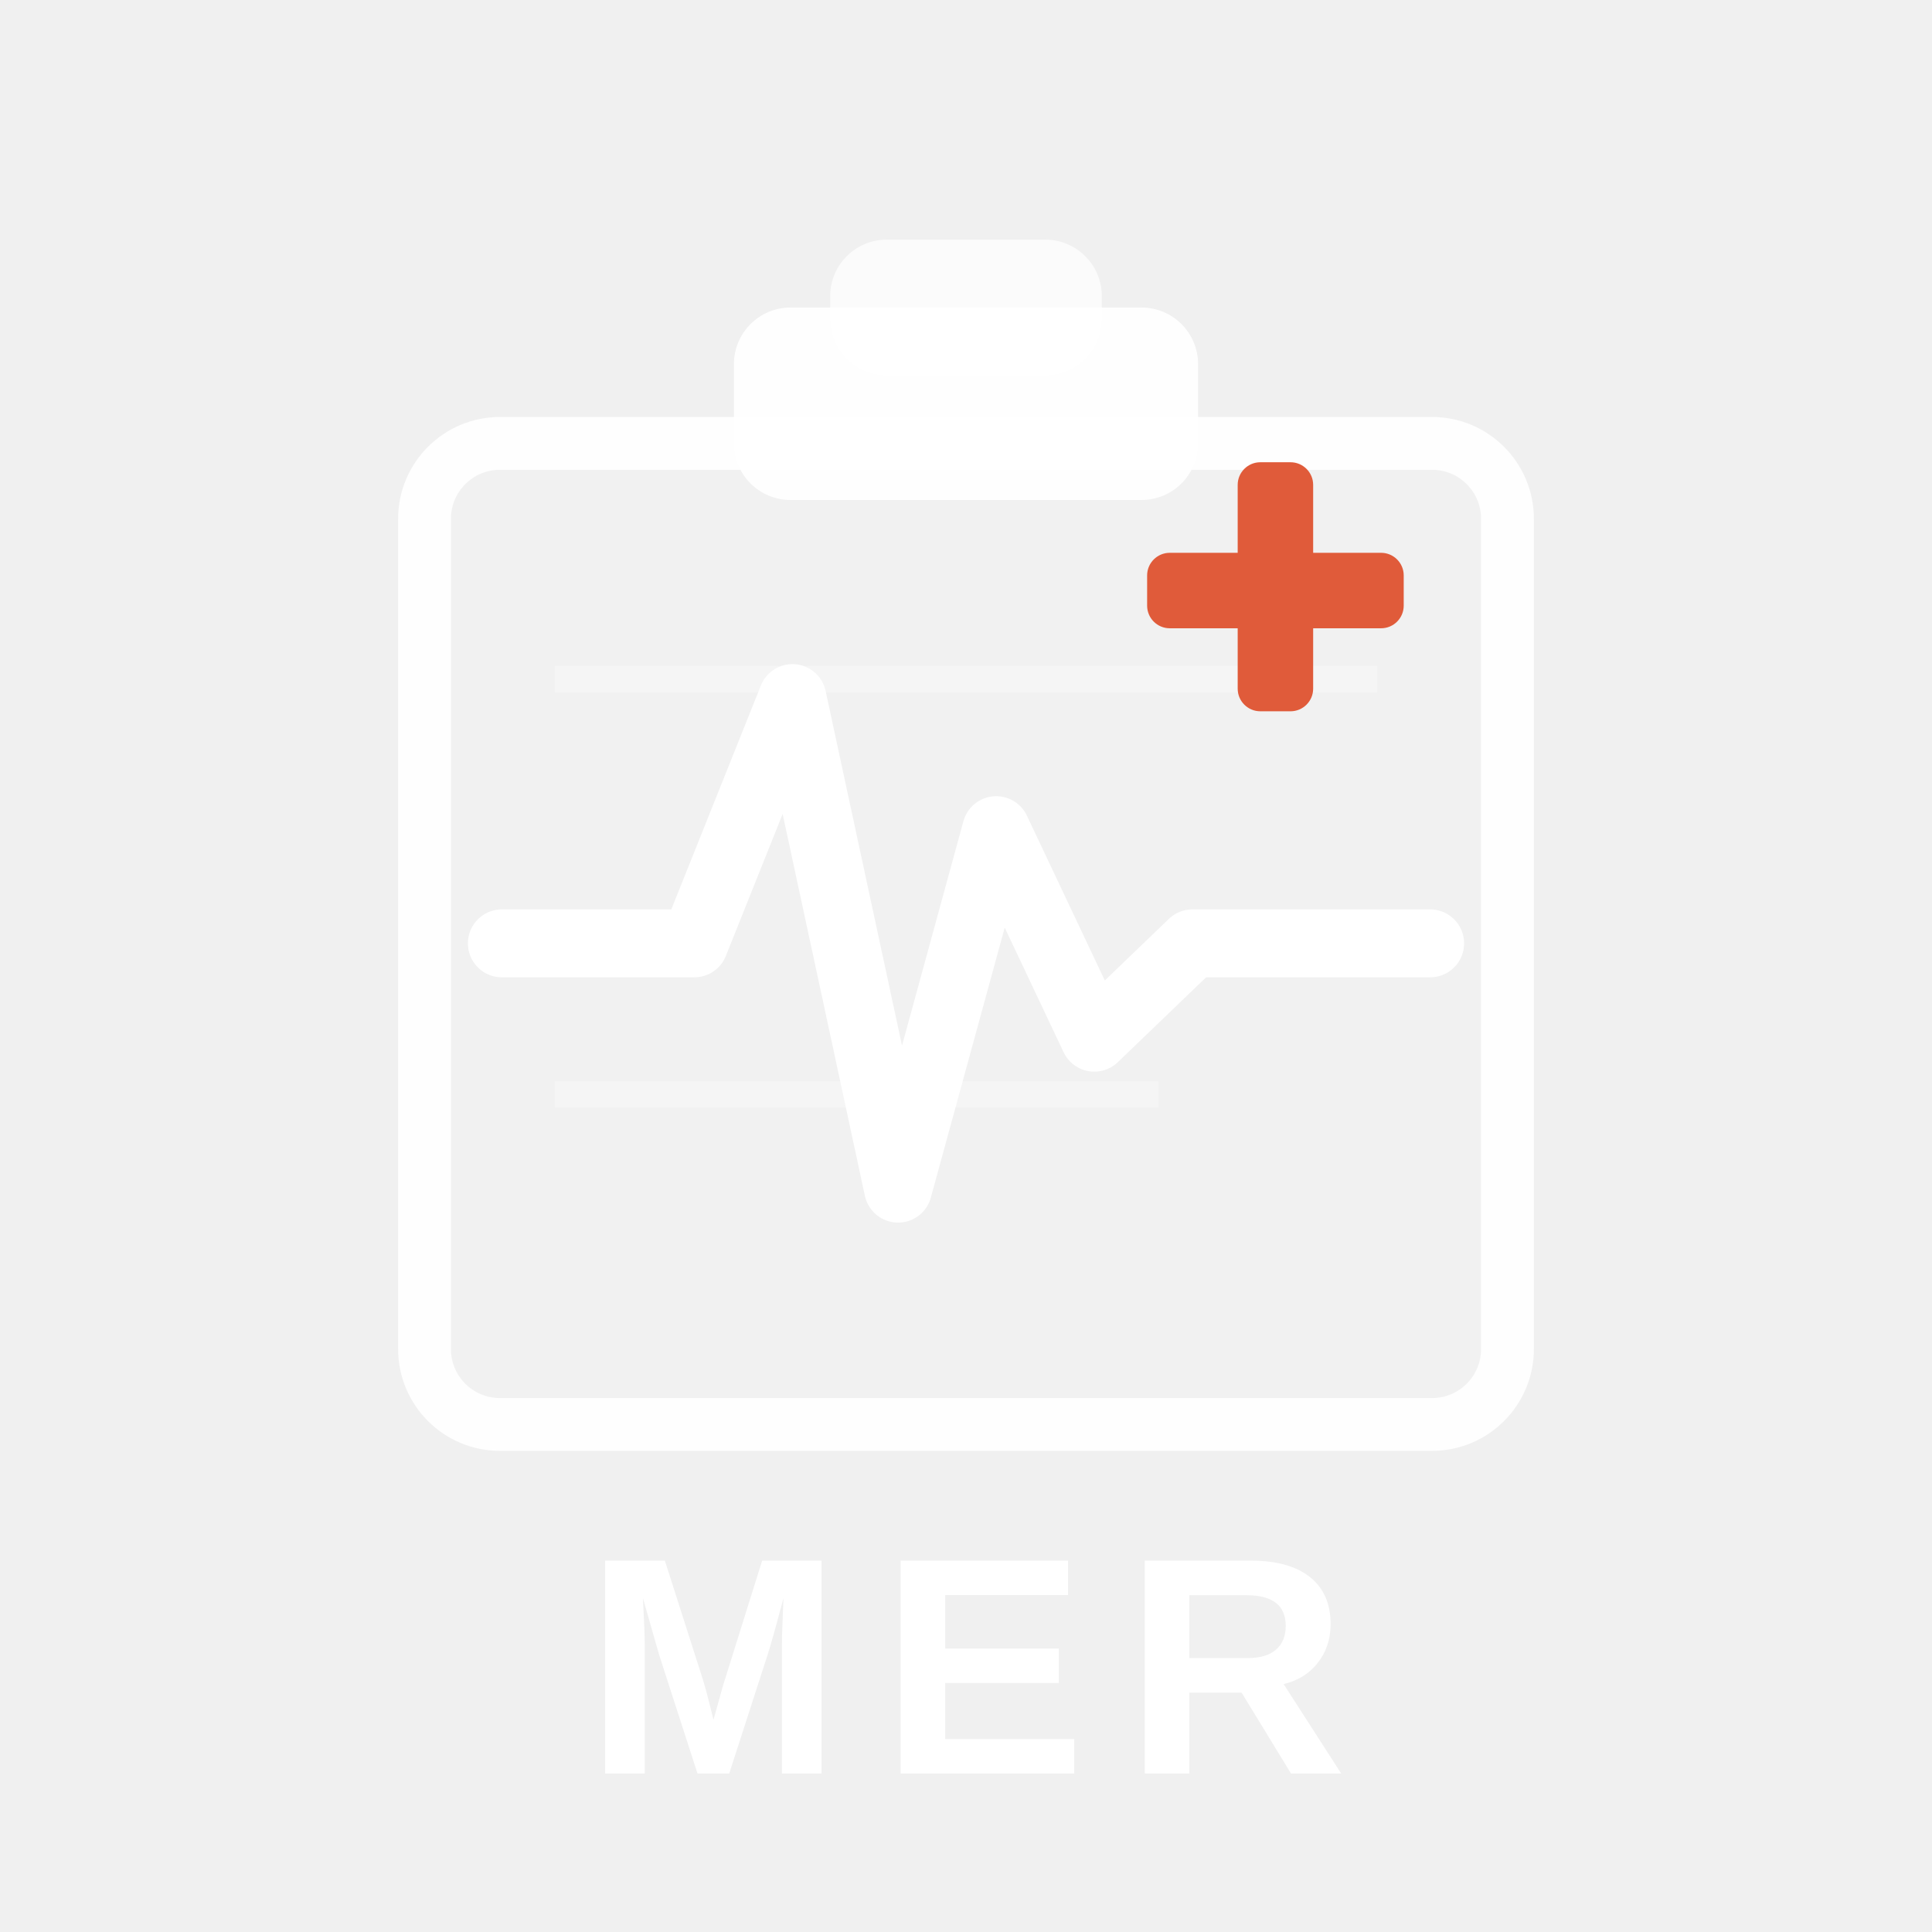
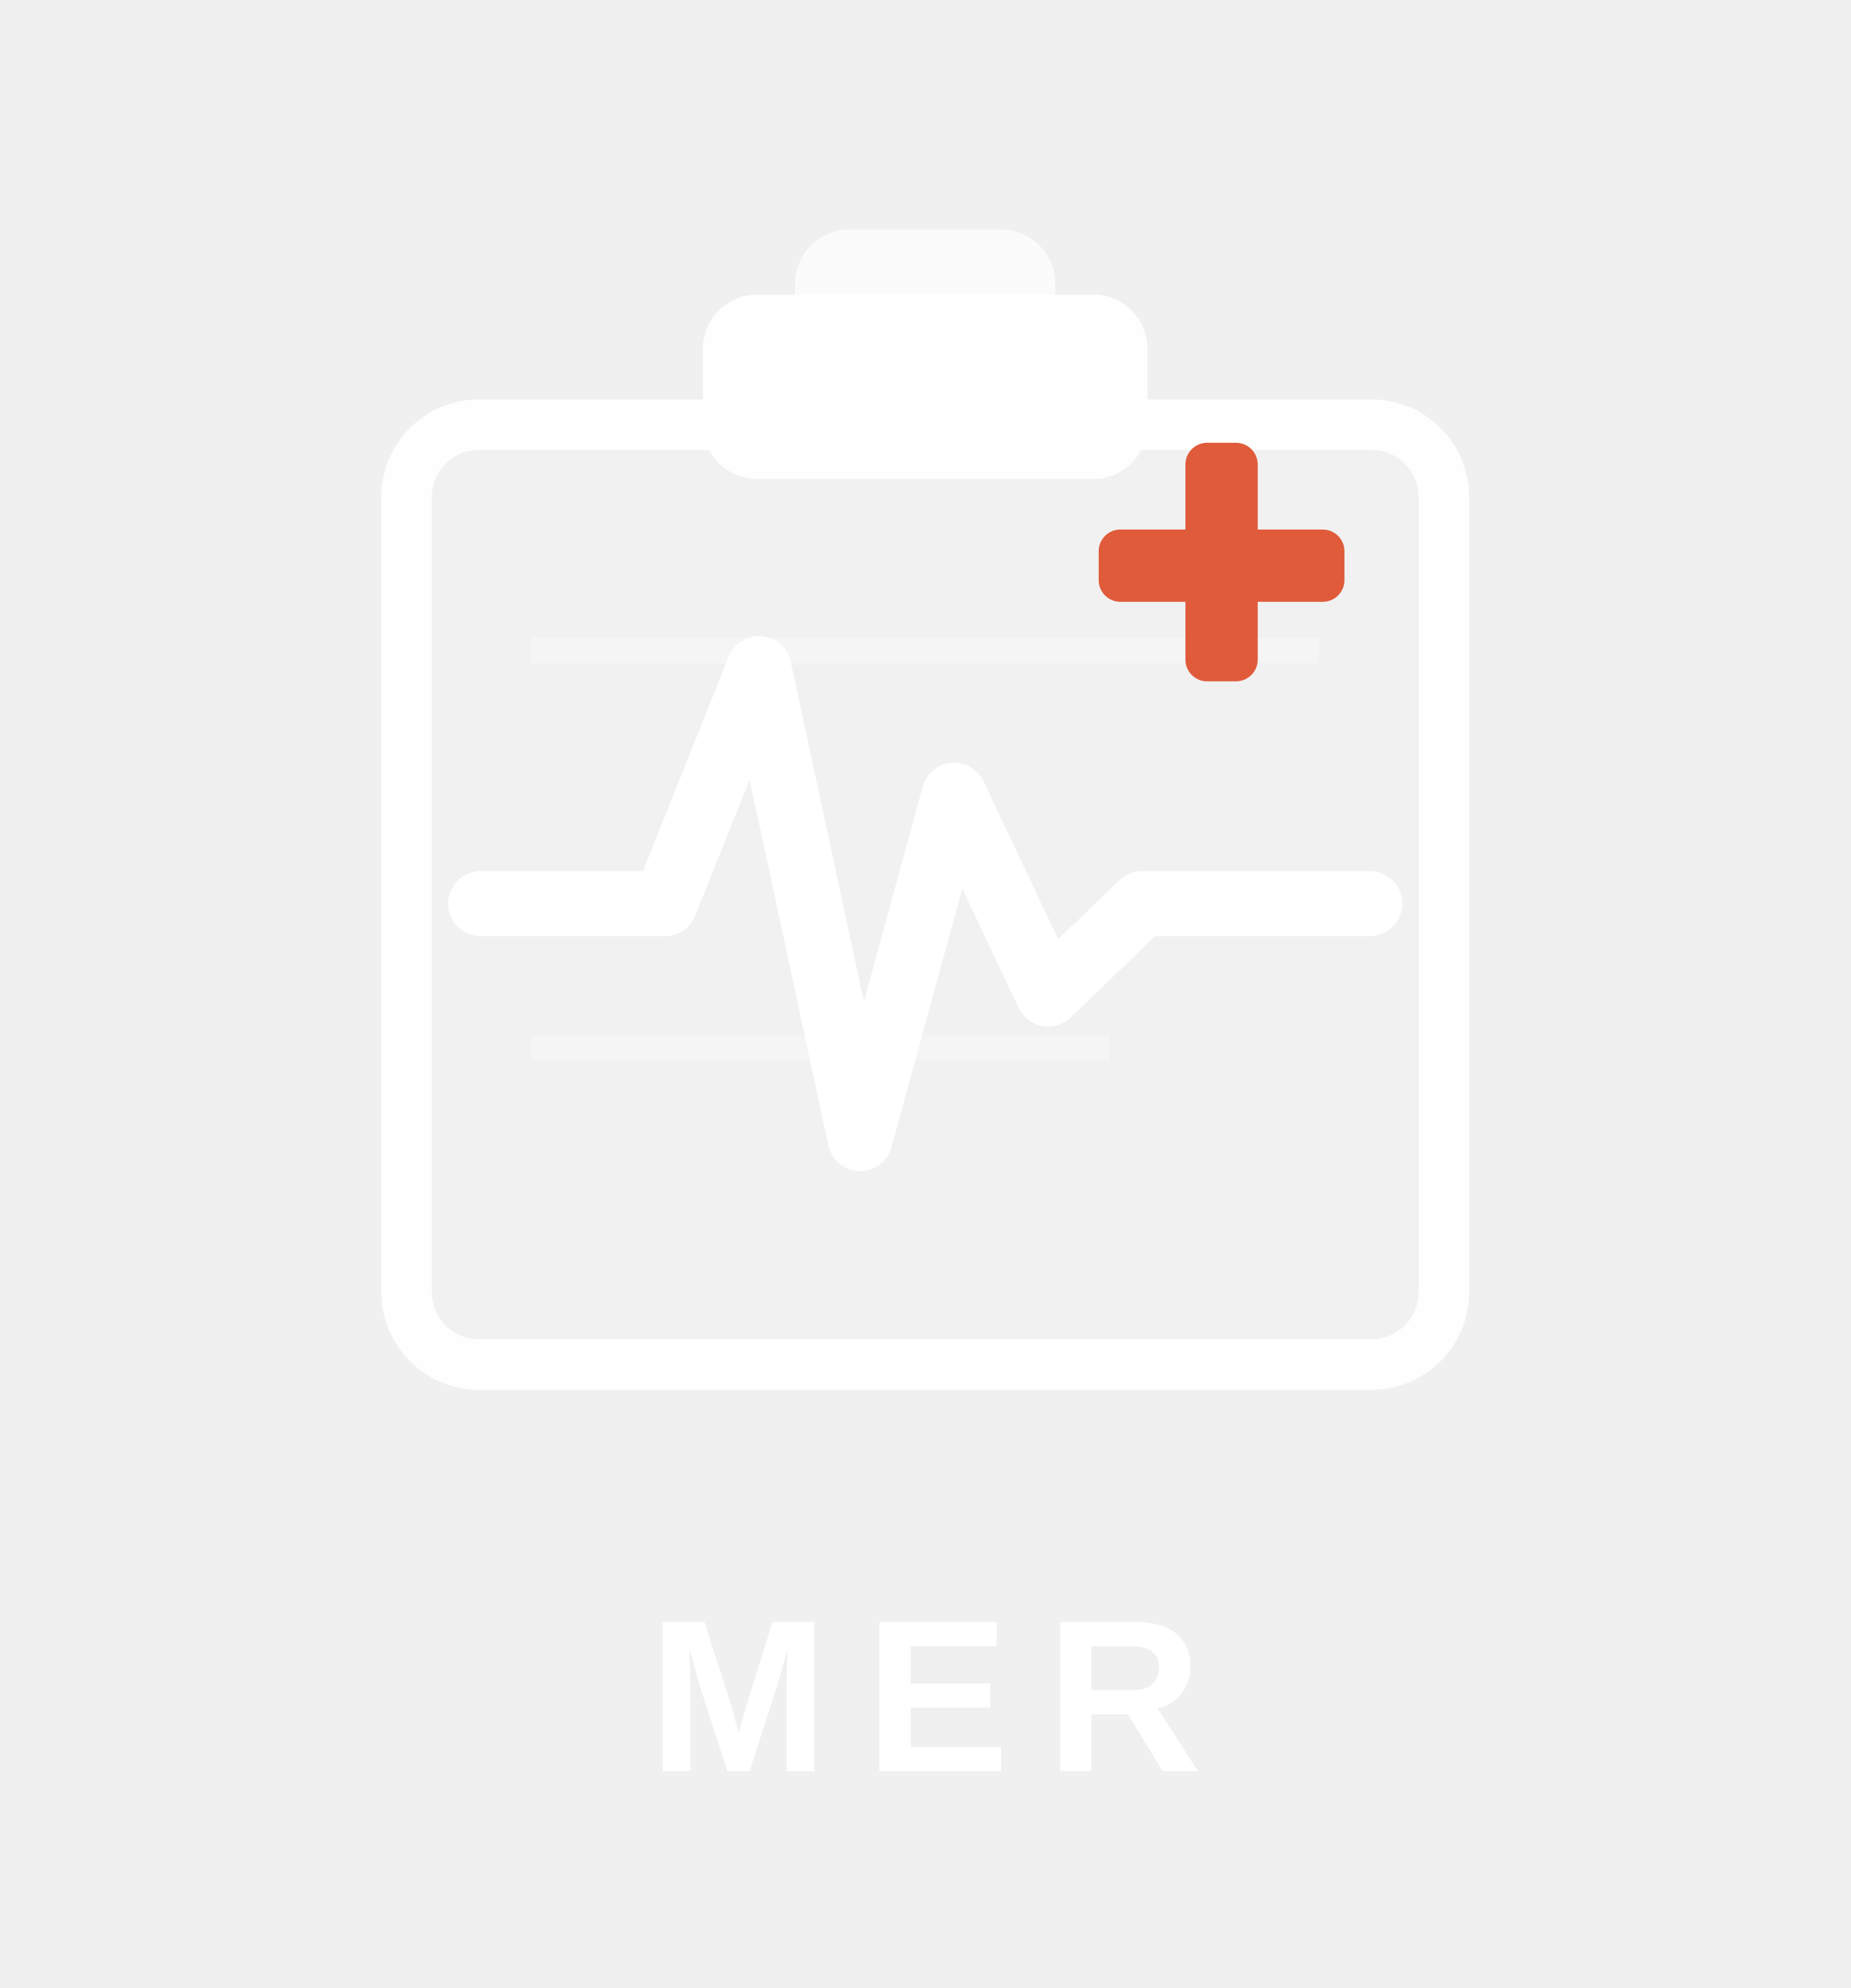
- <svg xmlns="http://www.w3.org/2000/svg" width="1024" height="1024" viewBox="0 0 1024 1024">
+ <svg xmlns="http://www.w3.org/2000/svg" width="1024" height="1100" viewBox="0 0 1024 1100">
  <rect x="225" y="235" width="574" height="520" rx="40" fill="none" stroke="white" stroke-width="28" opacity="0.9" />
  <rect x="225" y="235" width="574" height="520" rx="40" fill="white" opacity="0.08" />
  <rect x="389" y="163" width="246" height="102" rx="30" fill="white" opacity="0.95" />
  <rect x="440" y="127" width="144" height="72" rx="30" fill="white" opacity="0.7" />
  <line x1="294" y1="360" x2="730" y2="360" stroke="white" stroke-width="14" opacity="0.3" />
  <polyline points="266,500 368,500 420,370 476,630 528,440 580,550 632,500 758,500" fill="none" stroke="white" stroke-width="36" stroke-linecap="round" stroke-linejoin="round" />
  <line x1="294" y1="580" x2="614" y2="580" stroke="white" stroke-width="14" opacity="0.3" />
  <rect x="656" y="245" width="40" height="132" rx="12" fill="#E05B3A" />
  <rect x="608" y="293" width="136" height="40" rx="12" fill="#E05B3A" />
-   <text x="512" y="940" text-anchor="middle" font-family="Arial, sans-serif" font-size="164" font-weight="800" fill="white" letter-spacing="20">MER</text>
+   <text x="512" y="980" text-anchor="middle" font-family="Arial, sans-serif" font-size="120" font-weight="800" fill="white" letter-spacing="20">MER</text>
</svg>
